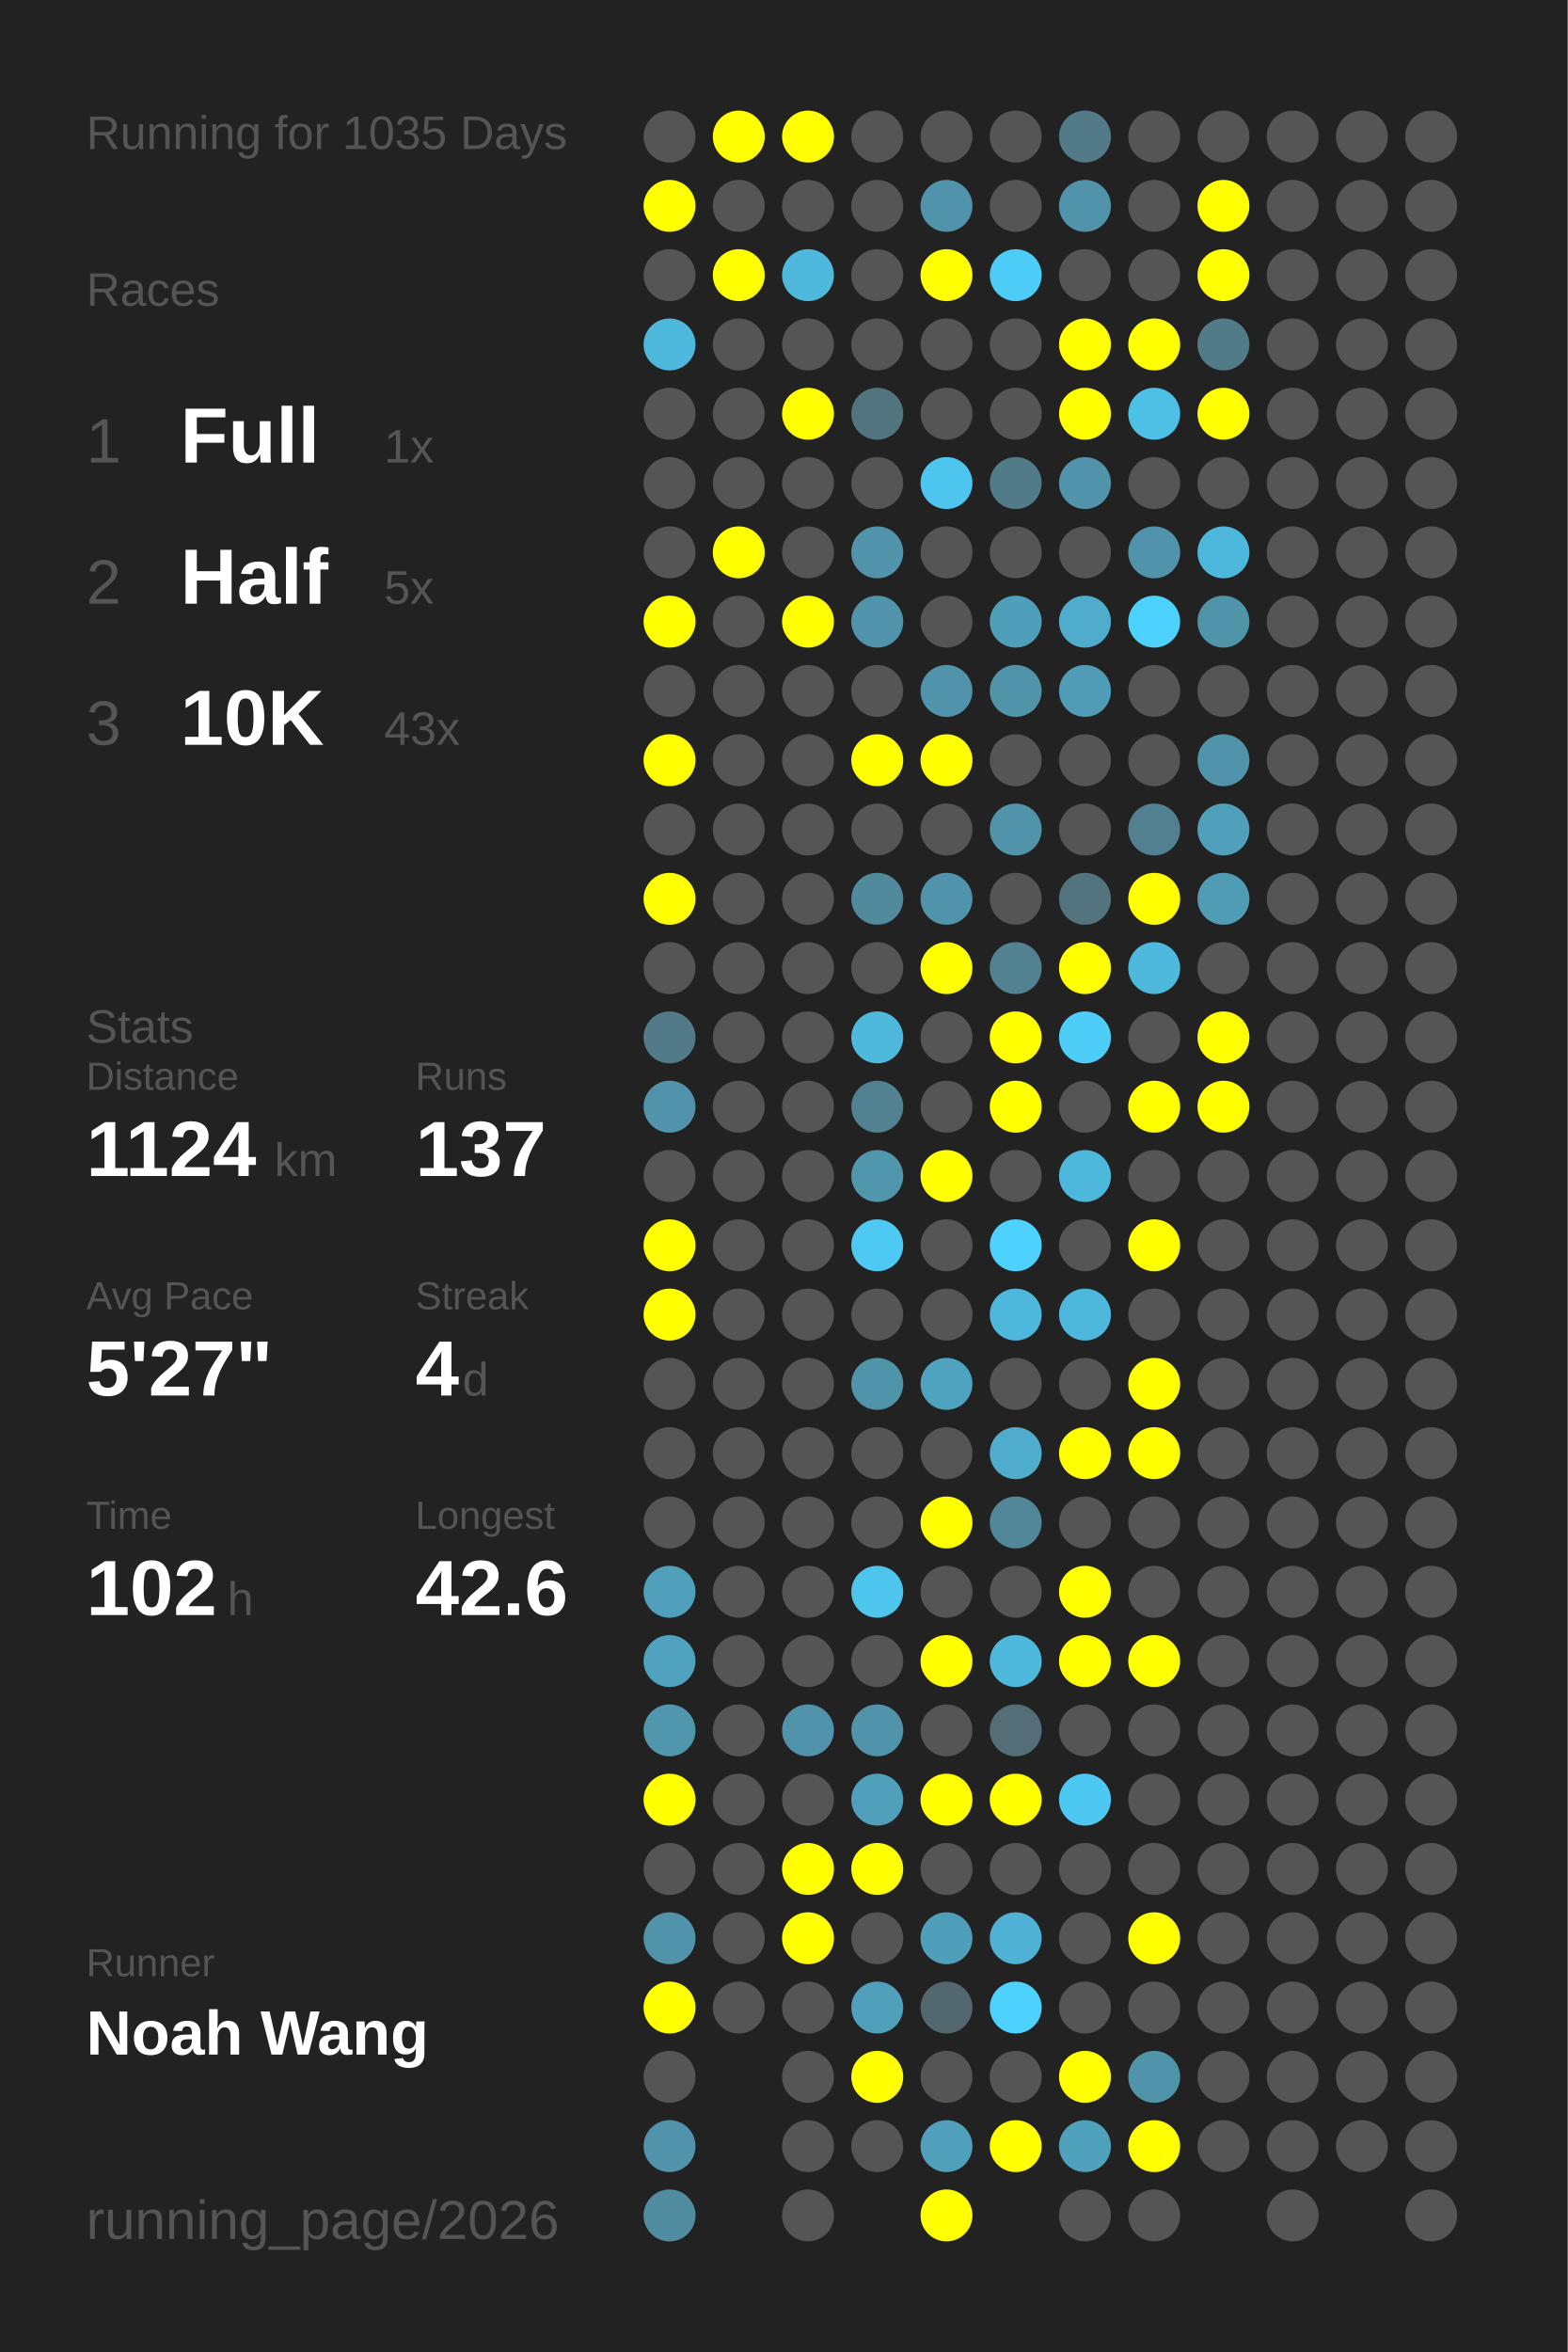
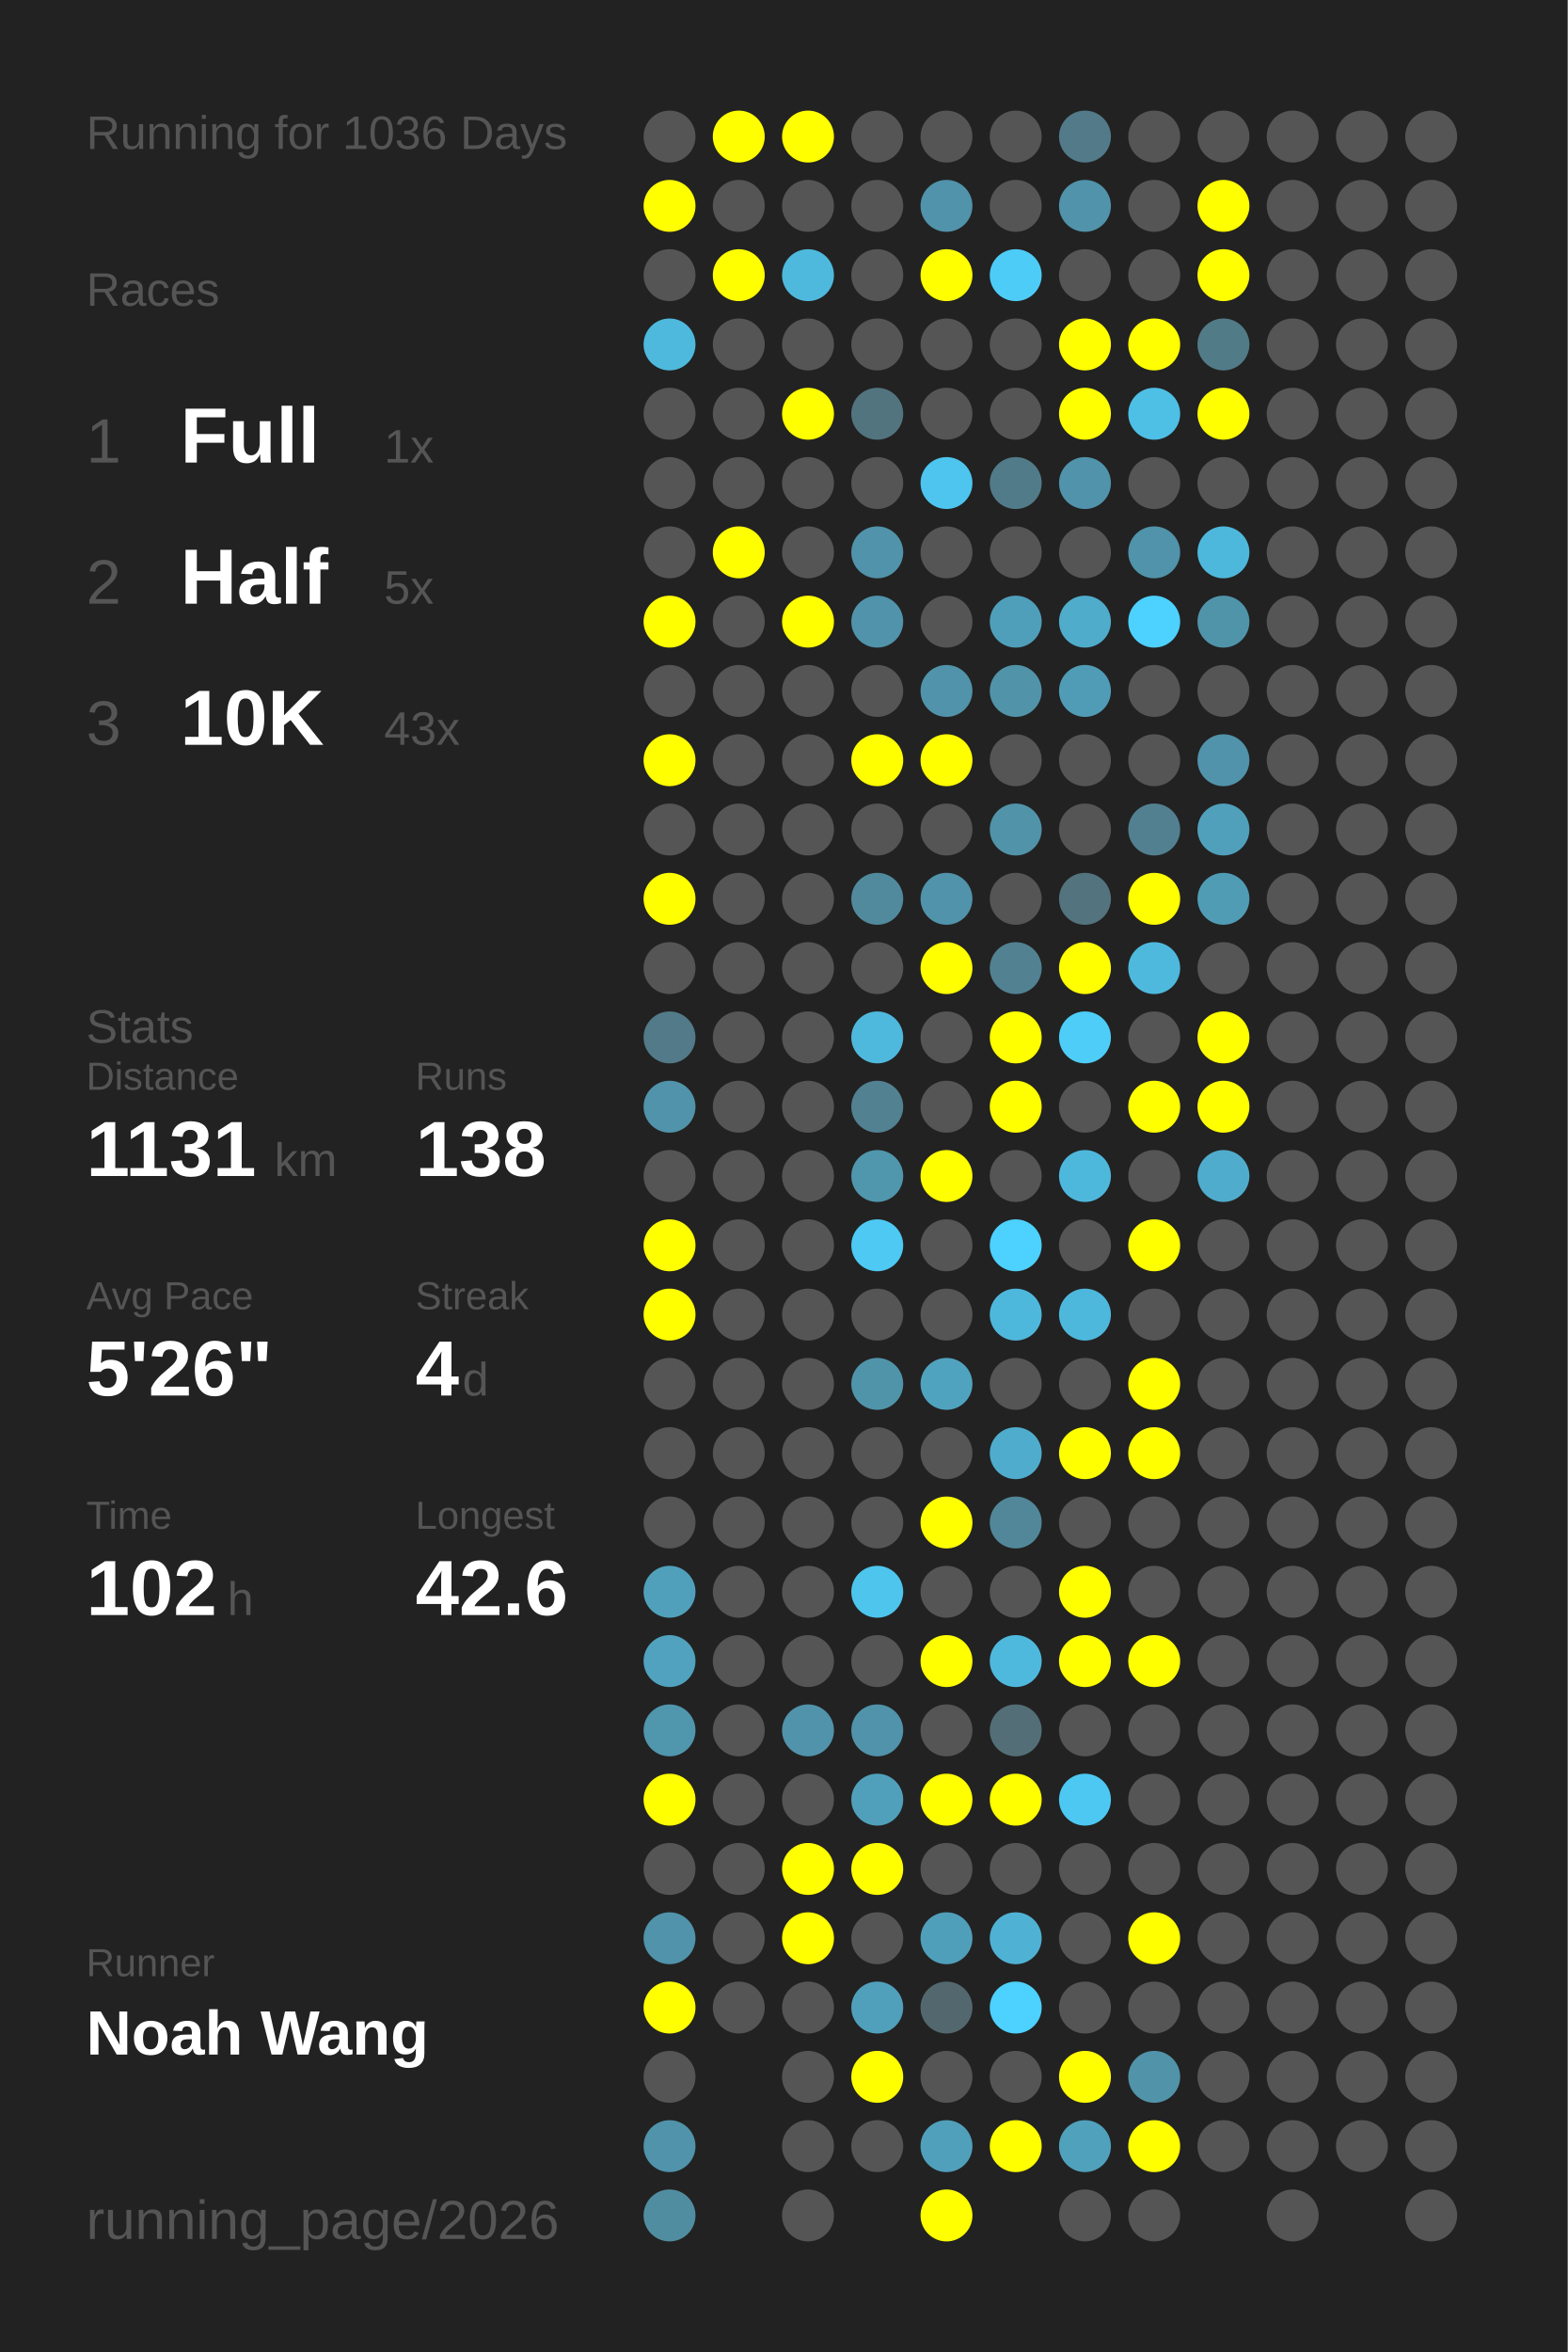
<svg xmlns="http://www.w3.org/2000/svg" baseProfile="full" height="300mm" version="1.1" viewBox="0,0,200,300" width="200mm">
  <defs />
  <rect fill="#222222" height="300" width="200" x="0" y="0" />
-   <text fill="#555555" style="font-size:6px; font-family:Arial;" x="11" y="19">Running for 1035 Days</text>
+   <text fill="#555555" style="font-size:6px; font-family:Arial;" x="11" y="19">Running for 1036 Days</text>
  <text fill="#555555" style="font-size:6px; font-family:Arial;" x="11" y="39">Races</text>
  <text fill="#555555" style="font-size:8px; font-family:Arial;" x="11" y="59">1</text>
  <text fill="#FFFFFF" style="font-size:10px; font-family:Arial; font-weight:bold;" x="23" y="59">Full</text>
  <text fill="#555555" style="font-size:6px; font-family:Arial;" x="49" y="59">1x</text>
  <text fill="#555555" style="font-size:8px; font-family:Arial;" x="11" y="77">2</text>
  <text fill="#FFFFFF" style="font-size:10px; font-family:Arial; font-weight:bold;" x="23" y="77">Half</text>
  <text fill="#555555" style="font-size:6px; font-family:Arial;" x="49" y="77">5x</text>
  <text fill="#555555" style="font-size:8px; font-family:Arial;" x="11" y="95">3</text>
  <text fill="#FFFFFF" style="font-size:10px; font-family:Arial; font-weight:bold;" x="23" y="95">10K</text>
  <text fill="#555555" style="font-size:6px; font-family:Arial;" x="49" y="95">43x</text>
  <text fill="#555555" style="font-size:6px; font-family:Arial;" x="11" y="133">Stats</text>
  <text fill="#555555" style="font-size:5px; font-family:Arial;" x="11" y="139">Distance</text>
-   <text fill="#FFFFFF" style="font-size:10px; font-family:Arial; font-weight:bold;" x="11" y="150">1124</text>
+   <text fill="#FFFFFF" style="font-size:10px; font-family:Arial; font-weight:bold;" x="11" y="150">1131</text>
  <text fill="#555555" style="font-size:6px; font-family:Arial;" x="35" y="150">km</text>
  <text fill="#555555" style="font-size:5px; font-family:Arial;" x="53" y="139">Runs</text>
-   <text fill="#FFFFFF" style="font-size:10px; font-family:Arial; font-weight:bold;" x="53" y="150">137</text>
+   <text fill="#FFFFFF" style="font-size:10px; font-family:Arial; font-weight:bold;" x="53" y="150">138</text>
  <text fill="#555555" style="font-size:5px; font-family:Arial;" x="11" y="167">Avg Pace</text>
-   <text fill="#FFFFFF" style="font-size:10px; font-family:Arial; font-weight:bold;" x="11" y="178">5'27"</text>
+   <text fill="#FFFFFF" style="font-size:10px; font-family:Arial; font-weight:bold;" x="11" y="178">5'26"</text>
  <text fill="#555555" style="font-size:5px; font-family:Arial;" x="53" y="167">Streak</text>
  <text fill="#FFFFFF" style="font-size:10px; font-family:Arial; font-weight:bold;" x="53" y="178">4</text>
  <text fill="#555555" style="font-size:6px; font-family:Arial;" x="59" y="178">d</text>
  <text fill="#555555" style="font-size:5px; font-family:Arial;" x="11" y="195">Time</text>
  <text fill="#FFFFFF" style="font-size:10px; font-family:Arial; font-weight:bold;" x="11" y="206">102</text>
  <text fill="#555555" style="font-size:6px; font-family:Arial;" x="29" y="206">h</text>
  <text fill="#555555" style="font-size:5px; font-family:Arial;" x="53" y="195">Longest</text>
  <text fill="#FFFFFF" style="font-size:10px; font-family:Arial; font-weight:bold;" x="53" y="206">42.6</text>
  <text fill="#555555" style="font-size:5px; font-family:Arial;" x="11" y="252.065">Runner</text>
  <text fill="#FFFFFF" style="font-size:8px; font-family:Arial; font-weight:bold;" x="11" y="262.065">Noah Wang</text>
  <text fill="#555555" style="font-size:7px; font-family:Arial;" x="11" y="285.581">running_page/2026</text>
  <circle cx="85.417" cy="17.419" fill="#555555" r="3.312" />
  <circle cx="85.417" cy="26.258" fill="#FFFF00" r="3.312" />
  <circle cx="85.417" cy="35.097" fill="#555555" r="3.312" />
  <circle cx="85.417" cy="43.935" fill="#4eb9dd" r="3.312" />
  <circle cx="85.417" cy="52.774" fill="#555555" r="3.312" />
  <circle cx="85.417" cy="61.613" fill="#555555" r="3.312" />
  <circle cx="85.417" cy="70.452" fill="#555555" r="3.312" />
  <circle cx="85.417" cy="79.29" fill="#FFFF00" r="3.312" />
  <circle cx="85.417" cy="88.129" fill="#555555" r="3.312" />
  <circle cx="85.417" cy="96.968" fill="#FFFF00" r="3.312" />
  <circle cx="85.417" cy="105.806" fill="#555555" r="3.312" />
  <circle cx="85.417" cy="114.645" fill="#FFFF00" r="3.312" />
  <circle cx="85.417" cy="123.484" fill="#555555" r="3.312" />
  <circle cx="85.417" cy="132.323" fill="#527a88" r="3.312" />
  <circle cx="85.417" cy="141.161" fill="#5093aa" r="3.312" />
  <circle cx="85.417" cy="150" fill="#555555" r="3.312" />
  <circle cx="85.417" cy="158.839" fill="#FFFF00" r="3.312" />
  <circle cx="85.417" cy="167.677" fill="#FFFF00" r="3.312" />
  <circle cx="85.417" cy="176.516" fill="#555555" r="3.312" />
  <circle cx="85.417" cy="185.355" fill="#555555" r="3.312" />
  <circle cx="85.417" cy="194.194" fill="#555555" r="3.312" />
  <circle cx="85.417" cy="203.032" fill="#50a0bb" r="3.312" />
  <circle cx="85.417" cy="211.871" fill="#50a2be" r="3.312" />
  <circle cx="85.417" cy="220.71" fill="#5096ad" r="3.312" />
  <circle cx="85.417" cy="229.548" fill="#FFFF00" r="3.312" />
  <circle cx="85.417" cy="238.387" fill="#555555" r="3.312" />
  <circle cx="85.417" cy="247.226" fill="#5093aa" r="3.312" />
  <circle cx="85.417" cy="256.065" fill="#FFFF00" r="3.312" />
  <circle cx="85.417" cy="264.903" fill="#555555" r="3.312" />
  <circle cx="85.417" cy="273.742" fill="#5093aa" r="3.312" />
  <circle cx="85.417" cy="282.581" fill="#518da1" r="3.312" />
  <circle cx="94.25" cy="17.419" fill="#FFFF00" r="3.312" />
  <circle cx="94.25" cy="26.258" fill="#555555" r="3.312" />
  <circle cx="94.25" cy="35.097" fill="#FFFF00" r="3.312" />
  <circle cx="94.25" cy="43.935" fill="#555555" r="3.312" />
  <circle cx="94.25" cy="52.774" fill="#555555" r="3.312" />
  <circle cx="94.25" cy="61.613" fill="#555555" r="3.312" />
  <circle cx="94.25" cy="70.452" fill="#FFFF00" r="3.312" />
  <circle cx="94.25" cy="79.29" fill="#555555" r="3.312" />
  <circle cx="94.25" cy="88.129" fill="#555555" r="3.312" />
  <circle cx="94.25" cy="96.968" fill="#555555" r="3.312" />
  <circle cx="94.25" cy="105.806" fill="#555555" r="3.312" />
  <circle cx="94.25" cy="114.645" fill="#555555" r="3.312" />
  <circle cx="94.25" cy="123.484" fill="#555555" r="3.312" />
  <circle cx="94.25" cy="132.323" fill="#555555" r="3.312" />
  <circle cx="94.25" cy="141.161" fill="#555555" r="3.312" />
  <circle cx="94.25" cy="150" fill="#555555" r="3.312" />
  <circle cx="94.25" cy="158.839" fill="#555555" r="3.312" />
  <circle cx="94.25" cy="167.677" fill="#555555" r="3.312" />
  <circle cx="94.25" cy="176.516" fill="#555555" r="3.312" />
  <circle cx="94.25" cy="185.355" fill="#555555" r="3.312" />
  <circle cx="94.25" cy="194.194" fill="#555555" r="3.312" />
  <circle cx="94.25" cy="203.032" fill="#555555" r="3.312" />
  <circle cx="94.25" cy="211.871" fill="#555555" r="3.312" />
  <circle cx="94.25" cy="220.71" fill="#555555" r="3.312" />
  <circle cx="94.25" cy="229.548" fill="#555555" r="3.312" />
  <circle cx="94.25" cy="238.387" fill="#555555" r="3.312" />
  <circle cx="94.25" cy="247.226" fill="#555555" r="3.312" />
  <circle cx="94.25" cy="256.065" fill="#555555" r="3.312" />
  <circle cx="103.083" cy="17.419" fill="#FFFF00" r="3.312" />
  <circle cx="103.083" cy="26.258" fill="#555555" r="3.312" />
  <circle cx="103.083" cy="35.097" fill="#4eb9dd" r="3.312" />
  <circle cx="103.083" cy="43.935" fill="#555555" r="3.312" />
  <circle cx="103.083" cy="52.774" fill="#FFFF00" r="3.312" />
  <circle cx="103.083" cy="61.613" fill="#555555" r="3.312" />
  <circle cx="103.083" cy="70.452" fill="#555555" r="3.312" />
  <circle cx="103.083" cy="79.29" fill="#FFFF00" r="3.312" />
  <circle cx="103.083" cy="88.129" fill="#555555" r="3.312" />
  <circle cx="103.083" cy="96.968" fill="#555555" r="3.312" />
  <circle cx="103.083" cy="105.806" fill="#555555" r="3.312" />
  <circle cx="103.083" cy="114.645" fill="#555555" r="3.312" />
  <circle cx="103.083" cy="123.484" fill="#555555" r="3.312" />
  <circle cx="103.083" cy="132.323" fill="#555555" r="3.312" />
  <circle cx="103.083" cy="141.161" fill="#555555" r="3.312" />
  <circle cx="103.083" cy="150" fill="#555555" r="3.312" />
  <circle cx="103.083" cy="158.839" fill="#555555" r="3.312" />
  <circle cx="103.083" cy="167.677" fill="#555555" r="3.312" />
  <circle cx="103.083" cy="176.516" fill="#555555" r="3.312" />
  <circle cx="103.083" cy="185.355" fill="#555555" r="3.312" />
  <circle cx="103.083" cy="194.194" fill="#555555" r="3.312" />
  <circle cx="103.083" cy="203.032" fill="#555555" r="3.312" />
  <circle cx="103.083" cy="211.871" fill="#555555" r="3.312" />
  <circle cx="103.083" cy="220.71" fill="#5093aa" r="3.312" />
  <circle cx="103.083" cy="229.548" fill="#555555" r="3.312" />
  <circle cx="103.083" cy="238.387" fill="#FFFF00" r="3.312" />
  <circle cx="103.083" cy="247.226" fill="#FFFF00" r="3.312" />
  <circle cx="103.083" cy="256.065" fill="#555555" r="3.312" />
  <circle cx="103.083" cy="264.903" fill="#555555" r="3.312" />
  <circle cx="103.083" cy="273.742" fill="#555555" r="3.312" />
  <circle cx="103.083" cy="282.581" fill="#555555" r="3.312" />
  <circle cx="111.917" cy="17.419" fill="#555555" r="3.312" />
  <circle cx="111.917" cy="26.258" fill="#555555" r="3.312" />
  <circle cx="111.917" cy="35.097" fill="#555555" r="3.312" />
  <circle cx="111.917" cy="43.935" fill="#555555" r="3.312" />
  <circle cx="111.917" cy="52.774" fill="#52747f" r="3.312" />
  <circle cx="111.917" cy="61.613" fill="#555555" r="3.312" />
  <circle cx="111.917" cy="70.452" fill="#5093aa" r="3.312" />
  <circle cx="111.917" cy="79.29" fill="#5093aa" r="3.312" />
  <circle cx="111.917" cy="88.129" fill="#555555" r="3.312" />
  <circle cx="111.917" cy="96.968" fill="#FFFF00" r="3.312" />
  <circle cx="111.917" cy="105.806" fill="#555555" r="3.312" />
  <circle cx="111.917" cy="114.645" fill="#518a9d" r="3.312" />
  <circle cx="111.917" cy="123.484" fill="#555555" r="3.312" />
  <circle cx="111.917" cy="132.323" fill="#4eb9dd" r="3.312" />
  <circle cx="111.917" cy="141.161" fill="#528191" r="3.312" />
  <circle cx="111.917" cy="150" fill="#5096ad" r="3.312" />
  <circle cx="111.917" cy="158.839" fill="#4dc9f3" r="3.312" />
  <circle cx="111.917" cy="167.677" fill="#555555" r="3.312" />
  <circle cx="111.917" cy="176.516" fill="#5094aa" r="3.312" />
  <circle cx="111.917" cy="185.355" fill="#555555" r="3.312" />
  <circle cx="111.917" cy="194.194" fill="#555555" r="3.312" />
  <circle cx="111.917" cy="203.032" fill="#4dc5ed" r="3.312" />
  <circle cx="111.917" cy="211.871" fill="#555555" r="3.312" />
  <circle cx="111.917" cy="220.71" fill="#5093aa" r="3.312" />
  <circle cx="111.917" cy="229.548" fill="#50a0bb" r="3.312" />
  <circle cx="111.917" cy="238.387" fill="#FFFF00" r="3.312" />
  <circle cx="111.917" cy="247.226" fill="#555555" r="3.312" />
  <circle cx="111.917" cy="256.065" fill="#50a0bb" r="3.312" />
  <circle cx="111.917" cy="264.903" fill="#FFFF00" r="3.312" />
  <circle cx="111.917" cy="273.742" fill="#555555" r="3.312" />
  <circle cx="120.75" cy="17.419" fill="#555555" r="3.312" />
  <circle cx="120.75" cy="26.258" fill="#5093aa" r="3.312" />
  <circle cx="120.75" cy="35.097" fill="#FFFF00" r="3.312" />
  <circle cx="120.75" cy="43.935" fill="#555555" r="3.312" />
  <circle cx="120.75" cy="52.774" fill="#555555" r="3.312" />
  <circle cx="120.75" cy="61.613" fill="#4dc5ee" r="3.312" />
  <circle cx="120.75" cy="70.452" fill="#555555" r="3.312" />
  <circle cx="120.75" cy="79.29" fill="#555555" r="3.312" />
  <circle cx="120.75" cy="88.129" fill="#5093aa" r="3.312" />
  <circle cx="120.75" cy="96.968" fill="#FFFF00" r="3.312" />
  <circle cx="120.75" cy="105.806" fill="#555555" r="3.312" />
  <circle cx="120.75" cy="114.645" fill="#5093aa" r="3.312" />
  <circle cx="120.75" cy="123.484" fill="#FFFF00" r="3.312" />
  <circle cx="120.75" cy="132.323" fill="#555555" r="3.312" />
  <circle cx="120.75" cy="141.161" fill="#555555" r="3.312" />
  <circle cx="120.75" cy="150" fill="#FFFF00" r="3.312" />
  <circle cx="120.75" cy="158.839" fill="#555555" r="3.312" />
  <circle cx="120.75" cy="167.677" fill="#555555" r="3.312" />
  <circle cx="120.75" cy="176.516" fill="#4fa3bf" r="3.312" />
  <circle cx="120.75" cy="185.355" fill="#555555" r="3.312" />
  <circle cx="120.75" cy="194.194" fill="#FFFF00" r="3.312" />
  <circle cx="120.75" cy="203.032" fill="#555555" r="3.312" />
  <circle cx="120.75" cy="211.871" fill="#FFFF00" r="3.312" />
  <circle cx="120.75" cy="220.71" fill="#555555" r="3.312" />
  <circle cx="120.75" cy="229.548" fill="#FFFF00" r="3.312" />
  <circle cx="120.75" cy="238.387" fill="#555555" r="3.312" />
  <circle cx="120.75" cy="247.226" fill="#509fba" r="3.312" />
  <circle cx="120.75" cy="256.065" fill="#53676e" r="3.312" />
  <circle cx="120.75" cy="264.903" fill="#555555" r="3.312" />
  <circle cx="120.75" cy="273.742" fill="#50a0bb" r="3.312" />
  <circle cx="120.75" cy="282.581" fill="#FFFF00" r="3.312" />
  <circle cx="129.583" cy="17.419" fill="#555555" r="3.312" />
  <circle cx="129.583" cy="26.258" fill="#555555" r="3.312" />
  <circle cx="129.583" cy="35.097" fill="#4dccf7" r="3.312" />
  <circle cx="129.583" cy="43.935" fill="#555555" r="3.312" />
  <circle cx="129.583" cy="52.774" fill="#555555" r="3.312" />
  <circle cx="129.583" cy="61.613" fill="#527b89" r="3.312" />
  <circle cx="129.583" cy="70.452" fill="#555555" r="3.312" />
  <circle cx="129.583" cy="79.29" fill="#509fba" r="3.312" />
  <circle cx="129.583" cy="88.129" fill="#5193a9" r="3.312" />
  <circle cx="129.583" cy="96.968" fill="#555555" r="3.312" />
  <circle cx="129.583" cy="105.806" fill="#5193a9" r="3.312" />
  <circle cx="129.583" cy="114.645" fill="#555555" r="3.312" />
  <circle cx="129.583" cy="123.484" fill="#528192" r="3.312" />
  <circle cx="129.583" cy="132.323" fill="#FFFF00" r="3.312" />
  <circle cx="129.583" cy="141.161" fill="#FFFF00" r="3.312" />
  <circle cx="129.583" cy="150" fill="#555555" r="3.312" />
  <circle cx="129.583" cy="158.839" fill="#4dd1fe" r="3.312" />
  <circle cx="129.583" cy="167.677" fill="#4eb8dc" r="3.312" />
  <circle cx="129.583" cy="176.516" fill="#555555" r="3.312" />
  <circle cx="129.583" cy="185.355" fill="#4faccc" r="3.312" />
  <circle cx="129.583" cy="194.194" fill="#518799" r="3.312" />
  <circle cx="129.583" cy="203.032" fill="#555555" r="3.312" />
  <circle cx="129.583" cy="211.871" fill="#4eb9dd" r="3.312" />
  <circle cx="129.583" cy="220.71" fill="#536e77" r="3.312" />
  <circle cx="129.583" cy="229.548" fill="#FFFF00" r="3.312" />
  <circle cx="129.583" cy="238.387" fill="#555555" r="3.312" />
  <circle cx="129.583" cy="247.226" fill="#4fb2d4" r="3.312" />
  <circle cx="129.583" cy="256.065" fill="#4dd1fe" r="3.312" />
  <circle cx="129.583" cy="264.903" fill="#555555" r="3.312" />
  <circle cx="129.583" cy="273.742" fill="#FFFF00" r="3.312" />
  <circle cx="138.417" cy="17.419" fill="#527a88" r="3.312" />
  <circle cx="138.417" cy="26.258" fill="#5093aa" r="3.312" />
  <circle cx="138.417" cy="35.097" fill="#555555" r="3.312" />
  <circle cx="138.417" cy="43.935" fill="#FFFF00" r="3.312" />
  <circle cx="138.417" cy="52.774" fill="#FFFF00" r="3.312" />
  <circle cx="138.417" cy="61.613" fill="#5093aa" r="3.312" />
  <circle cx="138.417" cy="70.452" fill="#555555" r="3.312" />
  <circle cx="138.417" cy="79.29" fill="#4faccb" r="3.312" />
  <circle cx="138.417" cy="88.129" fill="#509cb6" r="3.312" />
  <circle cx="138.417" cy="96.968" fill="#555555" r="3.312" />
  <circle cx="138.417" cy="105.806" fill="#555555" r="3.312" />
  <circle cx="138.417" cy="114.645" fill="#53737e" r="3.312" />
  <circle cx="138.417" cy="123.484" fill="#FFFF00" r="3.312" />
  <circle cx="138.417" cy="132.323" fill="#4dcdf8" r="3.312" />
  <circle cx="138.417" cy="141.161" fill="#555555" r="3.312" />
  <circle cx="138.417" cy="150" fill="#4eb8dc" r="3.312" />
  <circle cx="138.417" cy="158.839" fill="#555555" r="3.312" />
  <circle cx="138.417" cy="167.677" fill="#4eb8dc" r="3.312" />
  <circle cx="138.417" cy="176.516" fill="#555555" r="3.312" />
  <circle cx="138.417" cy="185.355" fill="#FFFF00" r="3.312" />
  <circle cx="138.417" cy="194.194" fill="#555555" r="3.312" />
  <circle cx="138.417" cy="203.032" fill="#FFFF00" r="3.312" />
  <circle cx="138.417" cy="211.871" fill="#FFFF00" r="3.312" />
  <circle cx="138.417" cy="220.71" fill="#555555" r="3.312" />
  <circle cx="138.417" cy="229.548" fill="#4dc8f2" r="3.312" />
  <circle cx="138.417" cy="238.387" fill="#555555" r="3.312" />
  <circle cx="138.417" cy="247.226" fill="#555555" r="3.312" />
  <circle cx="138.417" cy="256.065" fill="#555555" r="3.312" />
  <circle cx="138.417" cy="264.903" fill="#FFFF00" r="3.312" />
  <circle cx="138.417" cy="273.742" fill="#50a1bc" r="3.312" />
  <circle cx="138.417" cy="282.581" fill="#555555" r="3.312" />
  <circle cx="147.25" cy="17.419" fill="#555555" r="3.312" />
  <circle cx="147.25" cy="26.258" fill="#555555" r="3.312" />
  <circle cx="147.25" cy="35.097" fill="#555555" r="3.312" />
  <circle cx="147.25" cy="43.935" fill="#FFFF00" r="3.312" />
  <circle cx="147.25" cy="52.774" fill="#4ebfe5" r="3.312" />
  <circle cx="147.25" cy="61.613" fill="#555555" r="3.312" />
  <circle cx="147.25" cy="70.452" fill="#5093aa" r="3.312" />
  <circle cx="147.25" cy="79.29" fill="#4dd1fe" r="3.312" />
  <circle cx="147.25" cy="88.129" fill="#555555" r="3.312" />
  <circle cx="147.25" cy="96.968" fill="#555555" r="3.312" />
  <circle cx="147.25" cy="105.806" fill="#528090" r="3.312" />
  <circle cx="147.25" cy="114.645" fill="#FFFF00" r="3.312" />
  <circle cx="147.25" cy="123.484" fill="#4eb9dd" r="3.312" />
  <circle cx="147.25" cy="132.323" fill="#555555" r="3.312" />
  <circle cx="147.25" cy="141.161" fill="#FFFF00" r="3.312" />
  <circle cx="147.25" cy="150" fill="#555555" r="3.312" />
  <circle cx="147.25" cy="158.839" fill="#FFFF00" r="3.312" />
  <circle cx="147.25" cy="167.677" fill="#555555" r="3.312" />
  <circle cx="147.25" cy="176.516" fill="#FFFF00" r="3.312" />
  <circle cx="147.25" cy="185.355" fill="#FFFF00" r="3.312" />
  <circle cx="147.25" cy="194.194" fill="#555555" r="3.312" />
  <circle cx="147.25" cy="203.032" fill="#555555" r="3.312" />
  <circle cx="147.25" cy="211.871" fill="#FFFF00" r="3.312" />
  <circle cx="147.25" cy="220.71" fill="#555555" r="3.312" />
  <circle cx="147.25" cy="229.548" fill="#555555" r="3.312" />
  <circle cx="147.25" cy="238.387" fill="#555555" r="3.312" />
  <circle cx="147.25" cy="247.226" fill="#FFFF00" r="3.312" />
  <circle cx="147.25" cy="256.065" fill="#555555" r="3.312" />
  <circle cx="147.25" cy="264.903" fill="#5193a9" r="3.312" />
  <circle cx="147.25" cy="273.742" fill="#FFFF00" r="3.312" />
  <circle cx="147.25" cy="282.581" fill="#555555" r="3.312" />
  <circle cx="156.083" cy="17.419" fill="#555555" r="3.312" />
  <circle cx="156.083" cy="26.258" fill="#FFFF00" r="3.312" />
  <circle cx="156.083" cy="35.097" fill="#FFFF00" r="3.312" />
  <circle cx="156.083" cy="43.935" fill="#527b88" r="3.312" />
  <circle cx="156.083" cy="52.774" fill="#FFFF00" r="3.312" />
  <circle cx="156.083" cy="61.613" fill="#555555" r="3.312" />
  <circle cx="156.083" cy="70.452" fill="#4eb8dc" r="3.312" />
  <circle cx="156.083" cy="79.29" fill="#5094aa" r="3.312" />
  <circle cx="156.083" cy="88.129" fill="#555555" r="3.312" />
  <circle cx="156.083" cy="96.968" fill="#5193aa" r="3.312" />
  <circle cx="156.083" cy="105.806" fill="#50a0bb" r="3.312" />
  <circle cx="156.083" cy="114.645" fill="#509cb5" r="3.312" />
  <circle cx="156.083" cy="123.484" fill="#555555" r="3.312" />
  <circle cx="156.083" cy="132.323" fill="#FFFF00" r="3.312" />
  <circle cx="156.083" cy="141.161" fill="#FFFF00" r="3.312" />
-   <circle cx="156.083" cy="150" fill="#555555" r="3.312" />
+   <circle cx="156.083" cy="150" fill="#4faccc" r="3.312" />
  <circle cx="156.083" cy="158.839" fill="#555555" r="3.312" />
  <circle cx="156.083" cy="167.677" fill="#555555" r="3.312" />
  <circle cx="156.083" cy="176.516" fill="#555555" r="3.312" />
  <circle cx="156.083" cy="185.355" fill="#555555" r="3.312" />
  <circle cx="156.083" cy="194.194" fill="#555555" r="3.312" />
  <circle cx="156.083" cy="203.032" fill="#555555" r="3.312" />
  <circle cx="156.083" cy="211.871" fill="#555555" r="3.312" />
  <circle cx="156.083" cy="220.71" fill="#555555" r="3.312" />
  <circle cx="156.083" cy="229.548" fill="#555555" r="3.312" />
  <circle cx="156.083" cy="238.387" fill="#555555" r="3.312" />
  <circle cx="156.083" cy="247.226" fill="#555555" r="3.312" />
  <circle cx="156.083" cy="256.065" fill="#555555" r="3.312" />
  <circle cx="156.083" cy="264.903" fill="#555555" r="3.312" />
  <circle cx="156.083" cy="273.742" fill="#555555" r="3.312" />
  <circle cx="164.917" cy="17.419" fill="#555555" r="3.312" />
  <circle cx="164.917" cy="26.258" fill="#555555" r="3.312" />
  <circle cx="164.917" cy="35.097" fill="#555555" r="3.312" />
  <circle cx="164.917" cy="43.935" fill="#555555" r="3.312" />
  <circle cx="164.917" cy="52.774" fill="#555555" r="3.312" />
  <circle cx="164.917" cy="61.613" fill="#555555" r="3.312" />
  <circle cx="164.917" cy="70.452" fill="#555555" r="3.312" />
  <circle cx="164.917" cy="79.29" fill="#555555" r="3.312" />
  <circle cx="164.917" cy="88.129" fill="#555555" r="3.312" />
  <circle cx="164.917" cy="96.968" fill="#555555" r="3.312" />
  <circle cx="164.917" cy="105.806" fill="#555555" r="3.312" />
  <circle cx="164.917" cy="114.645" fill="#555555" r="3.312" />
  <circle cx="164.917" cy="123.484" fill="#555555" r="3.312" />
  <circle cx="164.917" cy="132.323" fill="#555555" r="3.312" />
  <circle cx="164.917" cy="141.161" fill="#555555" r="3.312" />
  <circle cx="164.917" cy="150" fill="#555555" r="3.312" />
  <circle cx="164.917" cy="158.839" fill="#555555" r="3.312" />
  <circle cx="164.917" cy="167.677" fill="#555555" r="3.312" />
  <circle cx="164.917" cy="176.516" fill="#555555" r="3.312" />
  <circle cx="164.917" cy="185.355" fill="#555555" r="3.312" />
  <circle cx="164.917" cy="194.194" fill="#555555" r="3.312" />
  <circle cx="164.917" cy="203.032" fill="#555555" r="3.312" />
  <circle cx="164.917" cy="211.871" fill="#555555" r="3.312" />
  <circle cx="164.917" cy="220.71" fill="#555555" r="3.312" />
  <circle cx="164.917" cy="229.548" fill="#555555" r="3.312" />
  <circle cx="164.917" cy="238.387" fill="#555555" r="3.312" />
  <circle cx="164.917" cy="247.226" fill="#555555" r="3.312" />
  <circle cx="164.917" cy="256.065" fill="#555555" r="3.312" />
  <circle cx="164.917" cy="264.903" fill="#555555" r="3.312" />
  <circle cx="164.917" cy="273.742" fill="#555555" r="3.312" />
  <circle cx="164.917" cy="282.581" fill="#555555" r="3.312" />
  <circle cx="173.75" cy="17.419" fill="#555555" r="3.312" />
  <circle cx="173.75" cy="26.258" fill="#555555" r="3.312" />
  <circle cx="173.75" cy="35.097" fill="#555555" r="3.312" />
  <circle cx="173.75" cy="43.935" fill="#555555" r="3.312" />
  <circle cx="173.75" cy="52.774" fill="#555555" r="3.312" />
  <circle cx="173.75" cy="61.613" fill="#555555" r="3.312" />
  <circle cx="173.75" cy="70.452" fill="#555555" r="3.312" />
  <circle cx="173.75" cy="79.29" fill="#555555" r="3.312" />
  <circle cx="173.75" cy="88.129" fill="#555555" r="3.312" />
  <circle cx="173.75" cy="96.968" fill="#555555" r="3.312" />
  <circle cx="173.75" cy="105.806" fill="#555555" r="3.312" />
  <circle cx="173.75" cy="114.645" fill="#555555" r="3.312" />
  <circle cx="173.75" cy="123.484" fill="#555555" r="3.312" />
  <circle cx="173.75" cy="132.323" fill="#555555" r="3.312" />
  <circle cx="173.75" cy="141.161" fill="#555555" r="3.312" />
  <circle cx="173.75" cy="150" fill="#555555" r="3.312" />
  <circle cx="173.75" cy="158.839" fill="#555555" r="3.312" />
  <circle cx="173.75" cy="167.677" fill="#555555" r="3.312" />
  <circle cx="173.75" cy="176.516" fill="#555555" r="3.312" />
  <circle cx="173.75" cy="185.355" fill="#555555" r="3.312" />
  <circle cx="173.75" cy="194.194" fill="#555555" r="3.312" />
  <circle cx="173.75" cy="203.032" fill="#555555" r="3.312" />
  <circle cx="173.75" cy="211.871" fill="#555555" r="3.312" />
  <circle cx="173.75" cy="220.71" fill="#555555" r="3.312" />
  <circle cx="173.75" cy="229.548" fill="#555555" r="3.312" />
  <circle cx="173.75" cy="238.387" fill="#555555" r="3.312" />
  <circle cx="173.75" cy="247.226" fill="#555555" r="3.312" />
  <circle cx="173.75" cy="256.065" fill="#555555" r="3.312" />
  <circle cx="173.75" cy="264.903" fill="#555555" r="3.312" />
  <circle cx="173.75" cy="273.742" fill="#555555" r="3.312" />
  <circle cx="182.583" cy="17.419" fill="#555555" r="3.312" />
  <circle cx="182.583" cy="26.258" fill="#555555" r="3.312" />
  <circle cx="182.583" cy="35.097" fill="#555555" r="3.312" />
  <circle cx="182.583" cy="43.935" fill="#555555" r="3.312" />
  <circle cx="182.583" cy="52.774" fill="#555555" r="3.312" />
  <circle cx="182.583" cy="61.613" fill="#555555" r="3.312" />
  <circle cx="182.583" cy="70.452" fill="#555555" r="3.312" />
  <circle cx="182.583" cy="79.29" fill="#555555" r="3.312" />
  <circle cx="182.583" cy="88.129" fill="#555555" r="3.312" />
  <circle cx="182.583" cy="96.968" fill="#555555" r="3.312" />
  <circle cx="182.583" cy="105.806" fill="#555555" r="3.312" />
  <circle cx="182.583" cy="114.645" fill="#555555" r="3.312" />
  <circle cx="182.583" cy="123.484" fill="#555555" r="3.312" />
  <circle cx="182.583" cy="132.323" fill="#555555" r="3.312" />
  <circle cx="182.583" cy="141.161" fill="#555555" r="3.312" />
  <circle cx="182.583" cy="150" fill="#555555" r="3.312" />
  <circle cx="182.583" cy="158.839" fill="#555555" r="3.312" />
  <circle cx="182.583" cy="167.677" fill="#555555" r="3.312" />
  <circle cx="182.583" cy="176.516" fill="#555555" r="3.312" />
  <circle cx="182.583" cy="185.355" fill="#555555" r="3.312" />
  <circle cx="182.583" cy="194.194" fill="#555555" r="3.312" />
  <circle cx="182.583" cy="203.032" fill="#555555" r="3.312" />
  <circle cx="182.583" cy="211.871" fill="#555555" r="3.312" />
  <circle cx="182.583" cy="220.71" fill="#555555" r="3.312" />
  <circle cx="182.583" cy="229.548" fill="#555555" r="3.312" />
  <circle cx="182.583" cy="238.387" fill="#555555" r="3.312" />
  <circle cx="182.583" cy="247.226" fill="#555555" r="3.312" />
  <circle cx="182.583" cy="256.065" fill="#555555" r="3.312" />
  <circle cx="182.583" cy="264.903" fill="#555555" r="3.312" />
  <circle cx="182.583" cy="273.742" fill="#555555" r="3.312" />
  <circle cx="182.583" cy="282.581" fill="#555555" r="3.312" />
</svg>
